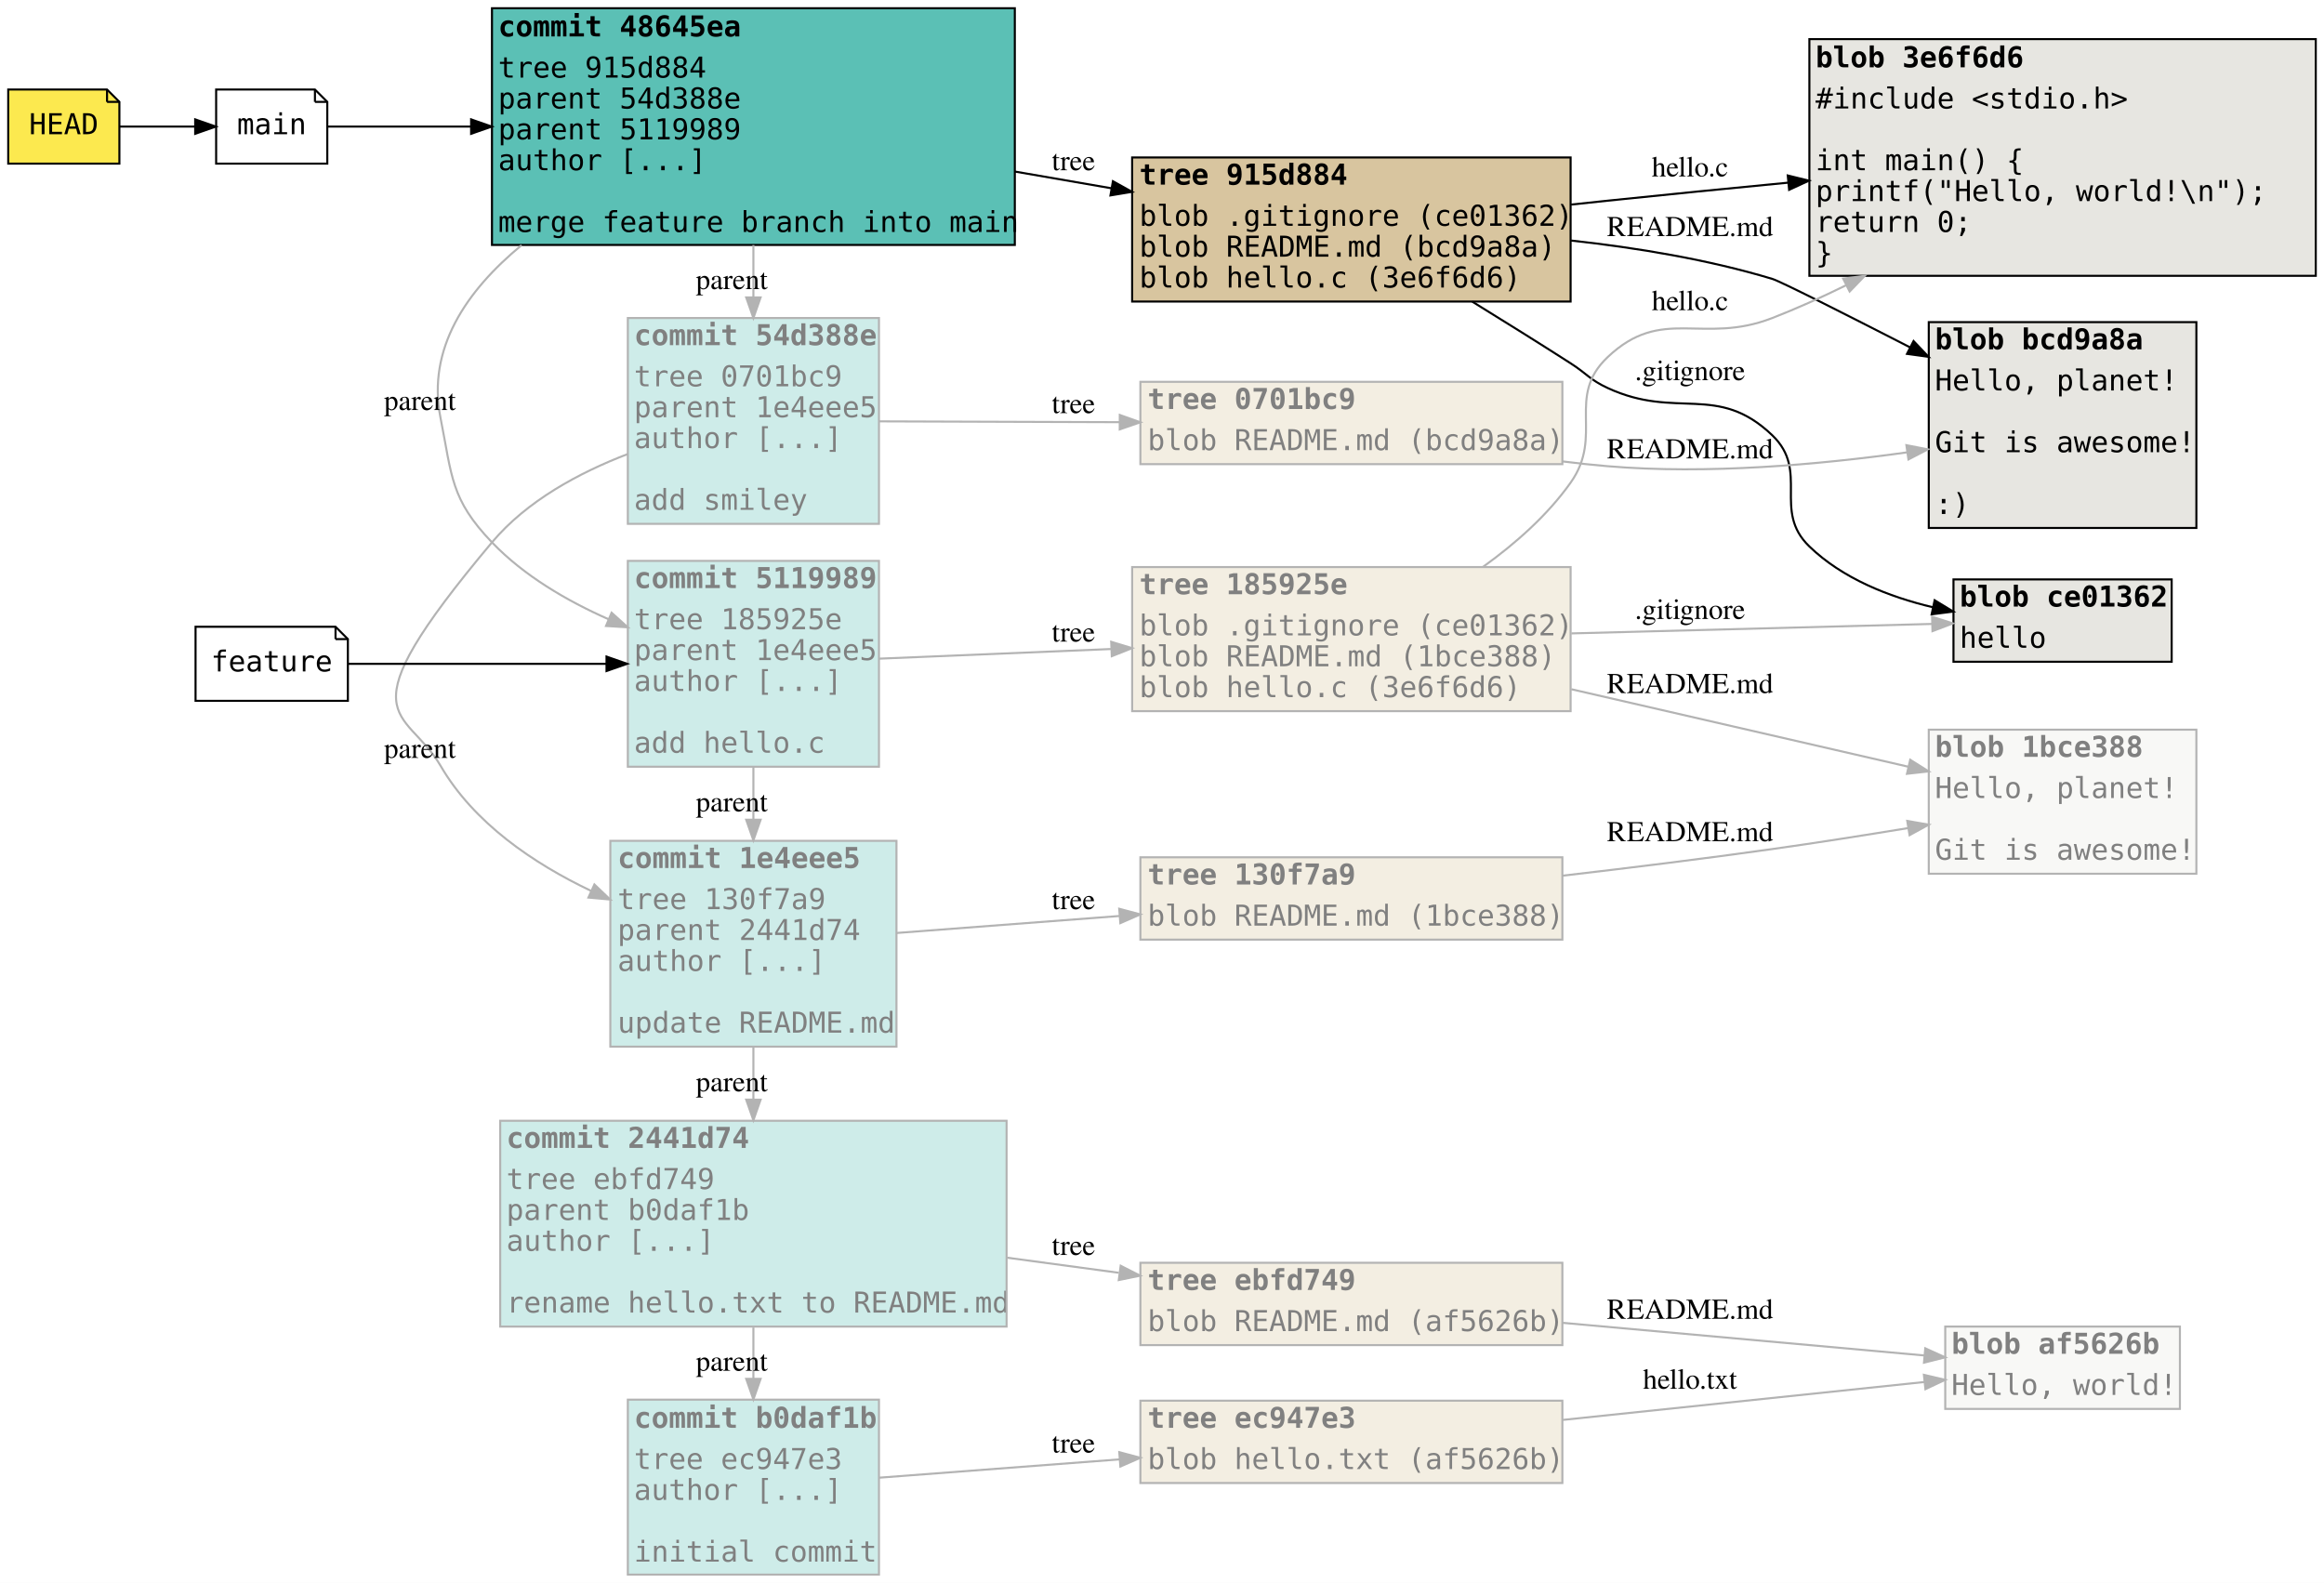
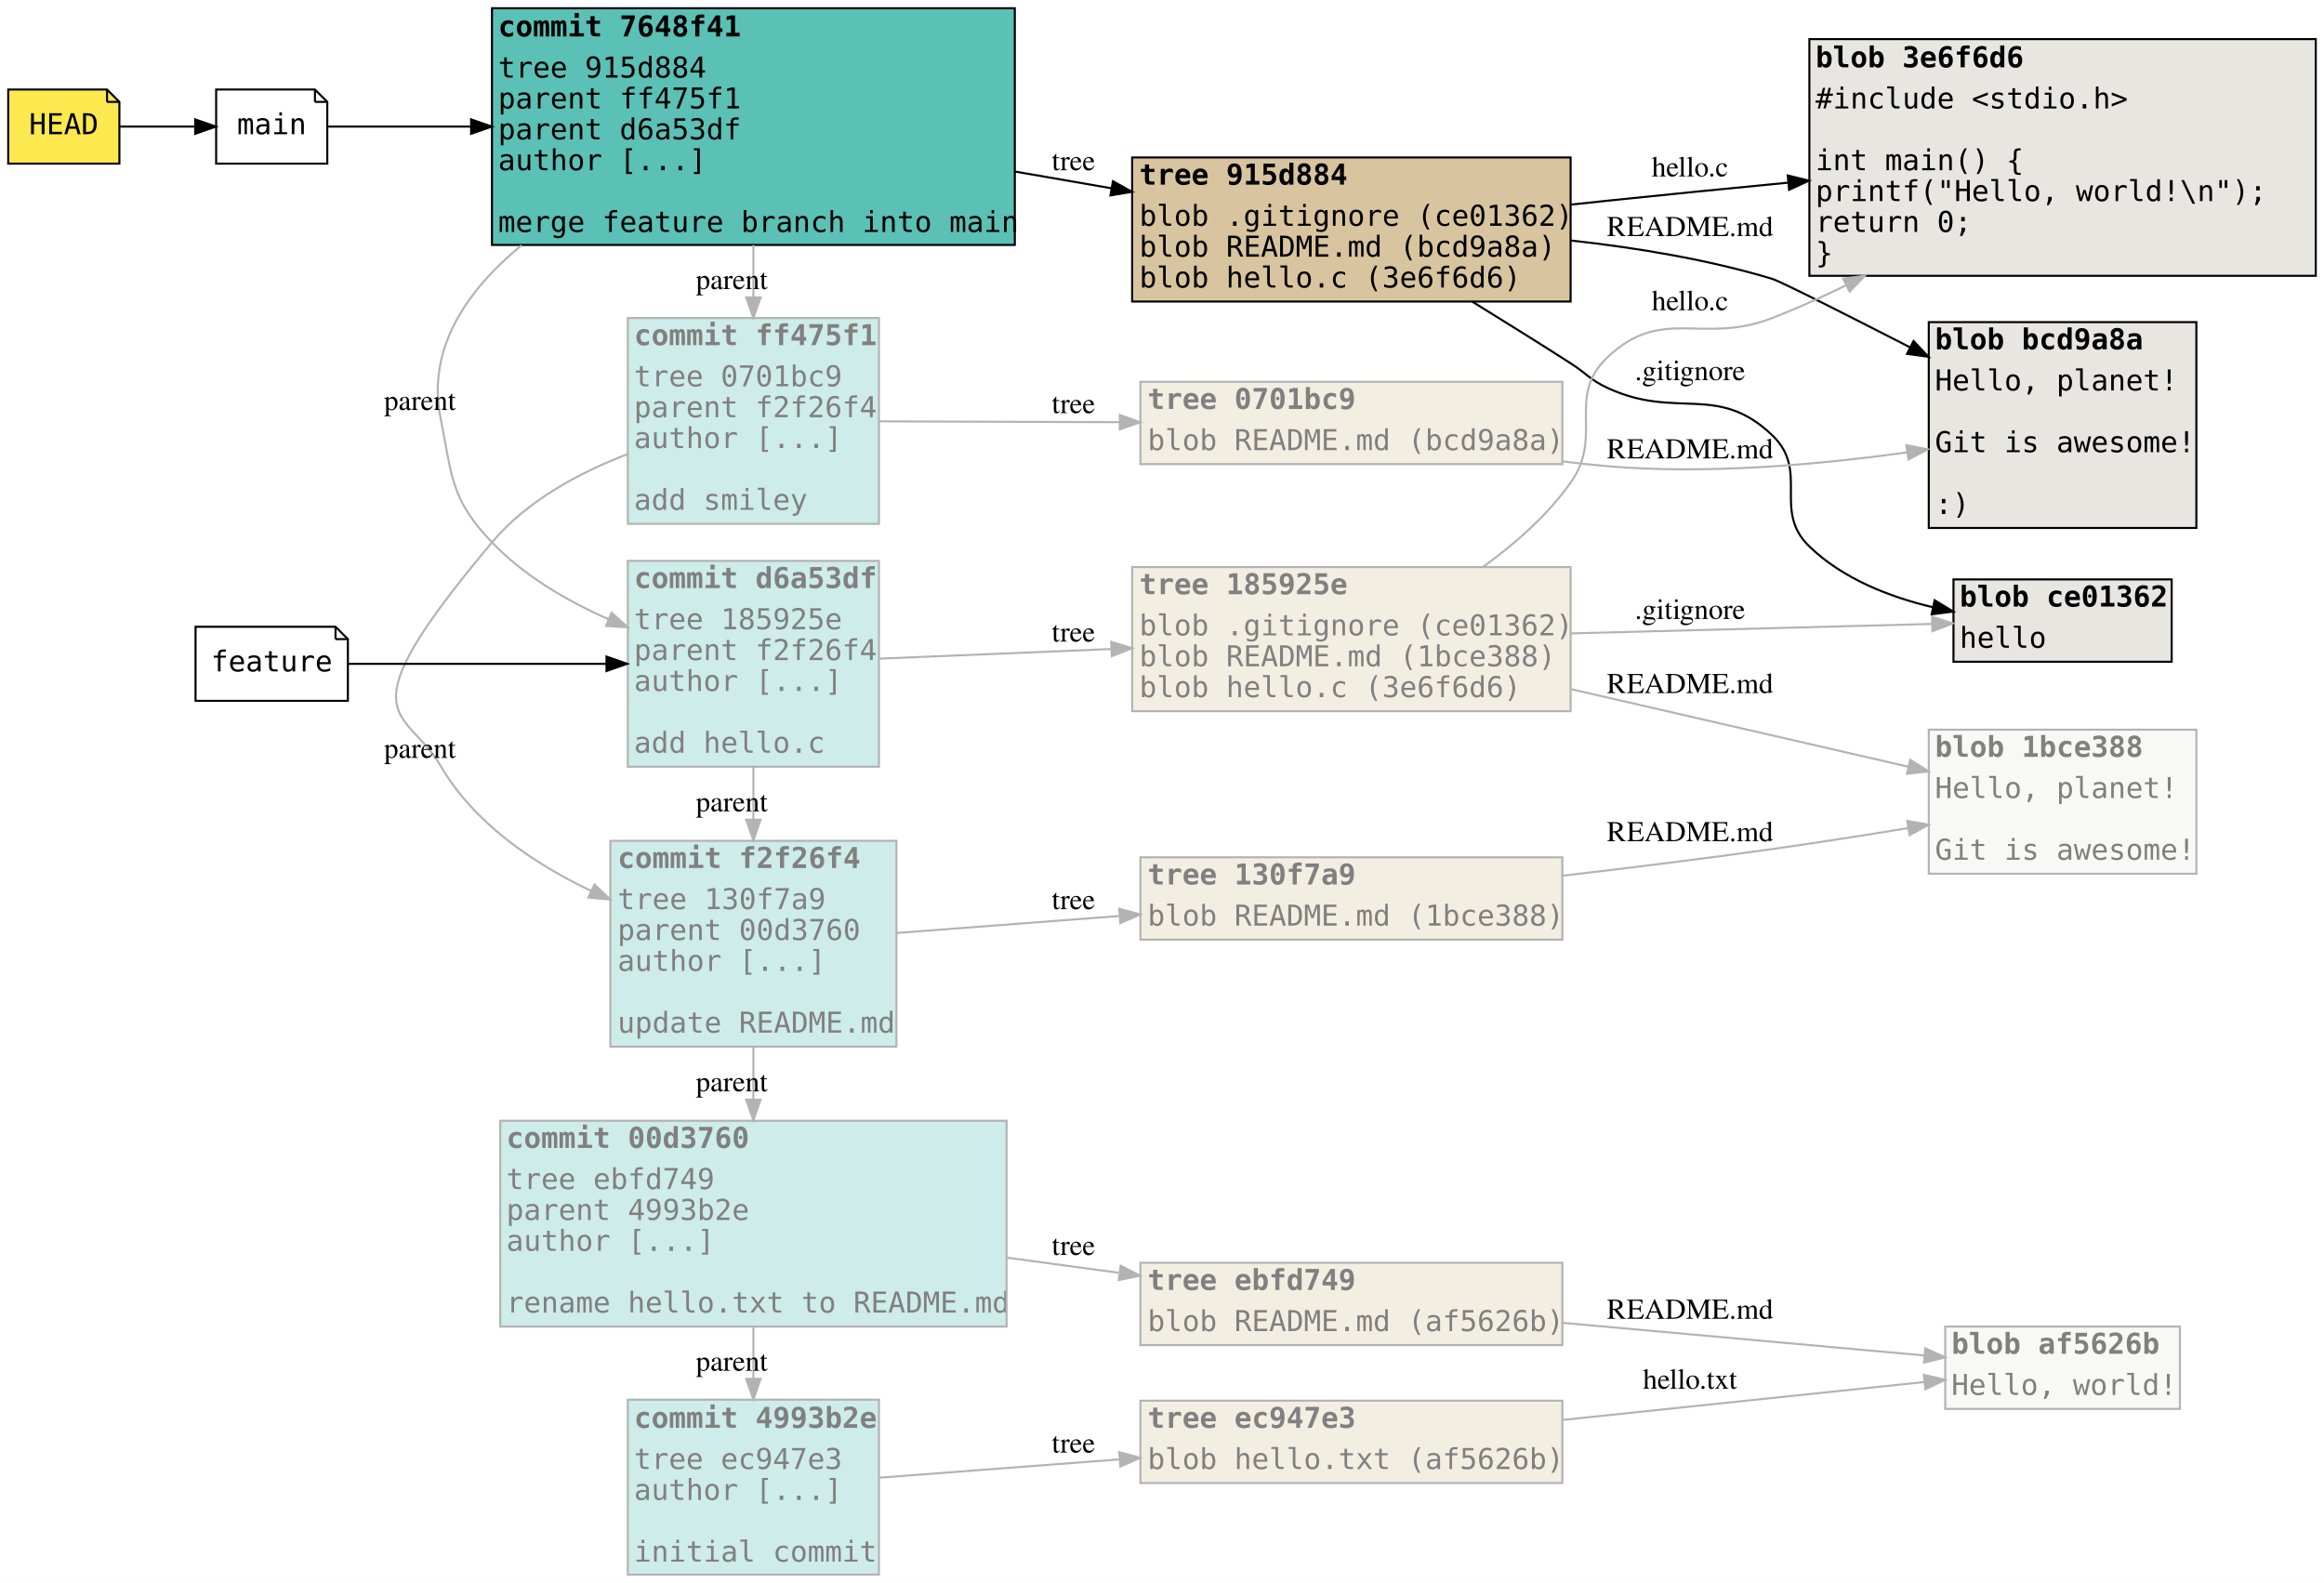
<svg xmlns="http://www.w3.org/2000/svg" width="1129pt" height="769pt" viewBox="0.00 0.00 1129.00 769.00">
  <g id="graph0" class="graph" transform="scale(1 1) rotate(0) translate(4 765)">
    <polygon fill="white" stroke="transparent" points="-4,4 -4,-765 1125,-765 1125,4 -4,4" />
    <g id="node1" class="node">
      <polygon fill="#5bc0b5" stroke="transparent" points="235,-646 235,-761 489,-761 489,-646 235,-646" />
-       <text text-anchor="start" x="238" y="-747.3" font-family="monospace" font-weight="bold" font-size="14.00" fill="#000000">commit 48645ea</text>
+       <text text-anchor="start" x="238" y="-747.3" font-family="monospace" font-weight="bold" font-size="14.00" fill="#000000">commit 7648f41</text>
      <text text-anchor="start" x="238" y="-727.3" font-family="monospace" font-size="14.00" fill="#000000">tree 915d884                  </text>
-       <text text-anchor="start" x="238" y="-712.3" font-family="monospace" font-size="14.00" fill="#000000">parent 54d388e                </text>
-       <text text-anchor="start" x="238" y="-697.3" font-family="monospace" font-size="14.00" fill="#000000">parent 5119989                </text>
+       <text text-anchor="start" x="238" y="-712.3" font-family="monospace" font-size="14.00" fill="#000000">parent ff475f1                </text>
+       <text text-anchor="start" x="238" y="-697.3" font-family="monospace" font-size="14.00" fill="#000000">parent d6a53df                </text>
      <text text-anchor="start" x="238" y="-682.3" font-family="monospace" font-size="14.00" fill="#000000">author [...]                  </text>
      <text text-anchor="start" x="238" y="-667.3" font-family="monospace" font-size="14.00" fill="#000000">                              </text>
      <text text-anchor="start" x="238" y="-652.3" font-family="monospace" font-size="14.00" fill="#000000">merge feature branch into main</text>
      <polygon fill="none" stroke="#000000" points="235,-646 235,-761 489,-761 489,-646 235,-646" />
    </g>
    <g id="node2" class="node">
      <polygon fill="#d8c59f" stroke="transparent" points="546,-618.5 546,-688.5 759,-688.5 759,-618.5 546,-618.5" />
      <text text-anchor="start" x="549.5" y="-675.3" font-family="monospace" font-weight="bold" font-size="14.00" fill="#000000">tree 915d884</text>
      <text text-anchor="start" x="549.5" y="-655.3" font-family="monospace" font-size="14.00" fill="#000000">blob .gitignore (ce01362)</text>
      <text text-anchor="start" x="549.5" y="-640.3" font-family="monospace" font-size="14.00" fill="#000000">blob README.md (bcd9a8a) </text>
      <text text-anchor="start" x="549.5" y="-625.3" font-family="monospace" font-size="14.00" fill="#000000">blob hello.c (3e6f6d6)   </text>
      <polygon fill="none" stroke="#000000" points="546,-618.5 546,-688.5 759,-688.5 759,-618.5 546,-618.5" />
    </g>
    <g id="edge1" class="edge">
      <path fill="none" stroke="#000000" d="M489.12,-681.64C504.67,-678.95 520.5,-676.2 535.88,-673.54" />
      <polygon fill="#000000" stroke="#000000" points="536.66,-676.96 545.92,-671.8 535.46,-670.06 536.66,-676.96" />
      <text text-anchor="middle" x="517.5" y="-682.3" font-family="Times,serif" font-size="14.00">tree</text>
    </g>
    <g id="node3" class="node">
      <polygon fill="#ceece9" stroke="transparent" points="301,-510.5 301,-610.5 423,-610.5 423,-510.5 301,-510.5" />
-       <text text-anchor="start" x="304" y="-597.3" font-family="monospace" font-weight="bold" font-size="14.00" fill="#808080">commit 54d388e</text>
+       <text text-anchor="start" x="304" y="-597.3" font-family="monospace" font-weight="bold" font-size="14.00" fill="#808080">commit ff475f1</text>
      <text text-anchor="start" x="304" y="-577.3" font-family="monospace" font-size="14.00" fill="#808080">tree 0701bc9  </text>
-       <text text-anchor="start" x="304" y="-562.3" font-family="monospace" font-size="14.00" fill="#808080">parent 1e4eee5</text>
+       <text text-anchor="start" x="304" y="-562.3" font-family="monospace" font-size="14.00" fill="#808080">parent f2f26f4</text>
      <text text-anchor="start" x="304" y="-547.3" font-family="monospace" font-size="14.00" fill="#808080">author [...]  </text>
      <text text-anchor="start" x="304" y="-532.3" font-family="monospace" font-size="14.00" fill="#808080">              </text>
      <text text-anchor="start" x="304" y="-517.3" font-family="monospace" font-size="14.00" fill="#808080">add smiley    </text>
      <polygon fill="none" stroke="#b3b3b3" points="301,-510.5 301,-610.5 423,-610.5 423,-510.5 301,-510.5" />
    </g>
    <g id="edge2" class="edge">
      <path fill="none" stroke="#b3b3b3" d="M362,-645.92C362,-637.59 362,-628.99 362,-620.6" />
      <polygon fill="#b3b3b3" stroke="#b3b3b3" points="365.5,-620.51 362,-610.51 358.5,-620.51 365.5,-620.51" />
      <text text-anchor="middle" x="351.5" y="-624.55" font-family="Times,serif" font-size="14.00">parent</text>
    </g>
    <g id="node4" class="node">
      <polygon fill="#ceece9" stroke="transparent" points="301,-392.5 301,-492.5 423,-492.5 423,-392.5 301,-392.5" />
-       <text text-anchor="start" x="304" y="-479.3" font-family="monospace" font-weight="bold" font-size="14.00" fill="#808080">commit 5119989</text>
+       <text text-anchor="start" x="304" y="-479.3" font-family="monospace" font-weight="bold" font-size="14.00" fill="#808080">commit d6a53df</text>
      <text text-anchor="start" x="304" y="-459.3" font-family="monospace" font-size="14.00" fill="#808080">tree 185925e  </text>
-       <text text-anchor="start" x="304" y="-444.3" font-family="monospace" font-size="14.00" fill="#808080">parent 1e4eee5</text>
+       <text text-anchor="start" x="304" y="-444.3" font-family="monospace" font-size="14.00" fill="#808080">parent f2f26f4</text>
      <text text-anchor="start" x="304" y="-429.3" font-family="monospace" font-size="14.00" fill="#808080">author [...]  </text>
      <text text-anchor="start" x="304" y="-414.3" font-family="monospace" font-size="14.00" fill="#808080">              </text>
      <text text-anchor="start" x="304" y="-399.3" font-family="monospace" font-size="14.00" fill="#808080">add hello.c   </text>
      <polygon fill="none" stroke="#b3b3b3" points="301,-392.5 301,-492.5 423,-492.5 423,-392.5 301,-392.5" />
    </g>
    <g id="edge3" class="edge">
      <path fill="none" stroke="#b3b3b3" d="M249.35,-645.86C222.55,-623.74 203.33,-595.6 210,-562 215.66,-533.46 214.87,-522.51 235,-501.5 250.53,-485.29 271.39,-473.09 291.7,-464.13" />
      <polygon fill="#b3b3b3" stroke="#b3b3b3" points="293.11,-467.33 300.98,-460.23 290.4,-460.88 293.11,-467.33" />
      <text text-anchor="middle" x="200" y="-565.8" font-family="Times,serif" font-size="14.00">parent</text>
    </g>
    <g id="node5" class="node">
      <polygon fill="#e7e6e1" stroke="transparent" points="945,-443.5 945,-483.5 1051,-483.5 1051,-443.5 945,-443.5" />
      <text text-anchor="start" x="948" y="-470.3" font-family="monospace" font-weight="bold" font-size="14.00" fill="#000000">blob ce01362</text>
      <text text-anchor="start" x="948" y="-450.3" font-family="monospace" font-size="14.00" fill="#000000">hello</text>
      <polygon fill="none" stroke="#000000" points="945,-443.5 945,-483.5 1051,-483.5 1051,-443.5 945,-443.5" />
    </g>
    <g id="edge4" class="edge">
      <path fill="none" stroke="#000000" d="M711.23,-618.45C726.8,-608.85 743.61,-598.37 759,-588.5 767.09,-583.31 768.28,-580.54 777,-576.5 810.57,-560.94 830.3,-579.11 857,-553.5 875.26,-535.99 856.8,-517.07 875,-499.5 891.11,-483.94 913.61,-475.06 934.9,-470" />
      <polygon fill="#000000" stroke="#000000" points="935.85,-473.38 944.9,-467.88 934.39,-466.54 935.85,-473.38" />
      <text text-anchor="middle" x="817" y="-580.3" font-family="Times,serif" font-size="14.00">.gitignore</text>
    </g>
    <g id="node6" class="node">
      <polygon fill="#e7e6e1" stroke="transparent" points="933,-508.5 933,-608.5 1063,-608.5 1063,-508.5 933,-508.5" />
      <text text-anchor="start" x="936" y="-595.3" font-family="monospace" font-weight="bold" font-size="14.00" fill="#000000">blob bcd9a8a</text>
      <text text-anchor="start" x="936" y="-575.3" font-family="monospace" font-size="14.00" fill="#000000">Hello, planet! </text>
      <text text-anchor="start" x="936" y="-560.3" font-family="monospace" font-size="14.00" fill="#000000">               </text>
      <text text-anchor="start" x="936" y="-545.3" font-family="monospace" font-size="14.00" fill="#000000">Git is awesome!</text>
      <text text-anchor="start" x="936" y="-530.3" font-family="monospace" font-size="14.00" fill="#000000">               </text>
      <text text-anchor="start" x="936" y="-515.3" font-family="monospace" font-size="14.00" fill="#000000">:)             </text>
      <polygon fill="none" stroke="#000000" points="933,-508.5 933,-608.5 1063,-608.5 1063,-508.5 933,-508.5" />
    </g>
    <g id="edge5" class="edge">
      <path fill="none" stroke="#000000" d="M759.26,-648.14C791.15,-644.63 825.93,-638.89 857,-629.5 860.92,-628.32 892.02,-612.59 923.92,-596.24" />
      <polygon fill="#000000" stroke="#000000" points="925.61,-599.31 932.91,-591.63 922.42,-593.08 925.61,-599.31" />
      <text text-anchor="middle" x="817" y="-650.3" font-family="Times,serif" font-size="14.00">README.md</text>
    </g>
    <g id="node7" class="node">
      <polygon fill="#e7e6e1" stroke="transparent" points="875,-631 875,-746 1121,-746 1121,-631 875,-631" />
      <text text-anchor="start" x="878" y="-732.3" font-family="monospace" font-weight="bold" font-size="14.00" fill="#000000">blob 3e6f6d6</text>
      <text text-anchor="start" x="878" y="-712.3" font-family="monospace" font-size="14.00" fill="#000000">#include &lt;stdio.h&gt;           </text>
      <text text-anchor="start" x="878" y="-697.3" font-family="monospace" font-size="14.00" fill="#000000">                             </text>
      <text text-anchor="start" x="878" y="-682.3" font-family="monospace" font-size="14.00" fill="#000000">int main() {                 </text>
      <text text-anchor="start" x="878" y="-667.3" font-family="monospace" font-size="14.00" fill="#000000">   printf("Hello, world!\n");</text>
      <text text-anchor="start" x="878" y="-652.3" font-family="monospace" font-size="14.00" fill="#000000">   return 0;                 </text>
      <text text-anchor="start" x="878" y="-637.3" font-family="monospace" font-size="14.00" fill="#000000">}                            </text>
      <polygon fill="none" stroke="#000000" points="875,-631 875,-746 1121,-746 1121,-631 875,-631" />
    </g>
    <g id="edge6" class="edge">
      <path fill="none" stroke="#000000" d="M759.26,-665.61C765.26,-666.26 771.21,-666.9 777,-667.5 805.33,-670.46 835.74,-673.47 864.63,-676.25" />
      <polygon fill="#000000" stroke="#000000" points="864.49,-679.75 874.78,-677.22 865.16,-672.78 864.49,-679.75" />
      <text text-anchor="middle" x="817" y="-679.3" font-family="Times,serif" font-size="14.00">hello.c</text>
    </g>
    <g id="node8" class="node">
      <polygon fill="#f3eee2" stroke="transparent" points="550,-539.5 550,-579.5 755,-579.5 755,-539.5 550,-539.5" />
      <text text-anchor="start" x="553.5" y="-566.3" font-family="monospace" font-weight="bold" font-size="14.00" fill="#808080">tree 0701bc9</text>
      <text text-anchor="start" x="553.5" y="-546.3" font-family="monospace" font-size="14.00" fill="#808080">blob README.md (bcd9a8a)</text>
      <polygon fill="none" stroke="#b3b3b3" points="550,-539.5 550,-579.5 755,-579.5 755,-539.5 550,-539.5" />
    </g>
    <g id="edge7" class="edge">
      <path fill="none" stroke="#b3b3b3" d="M423.13,-560.29C456.92,-560.17 500.19,-560.02 539.96,-559.89" />
      <polygon fill="#b3b3b3" stroke="#b3b3b3" points="540,-563.39 549.98,-559.85 539.97,-556.39 540,-563.39" />
      <text text-anchor="middle" x="517.5" y="-564.3" font-family="Times,serif" font-size="14.00">tree</text>
    </g>
    <g id="node9" class="node">
      <polygon fill="#ceece9" stroke="transparent" points="292.5,-256.5 292.5,-356.5 431.5,-356.5 431.5,-256.5 292.5,-256.5" />
-       <text text-anchor="start" x="296" y="-343.3" font-family="monospace" font-weight="bold" font-size="14.00" fill="#808080">commit 1e4eee5</text>
+       <text text-anchor="start" x="296" y="-343.3" font-family="monospace" font-weight="bold" font-size="14.00" fill="#808080">commit f2f26f4</text>
      <text text-anchor="start" x="296" y="-323.3" font-family="monospace" font-size="14.00" fill="#808080">tree 130f7a9    </text>
-       <text text-anchor="start" x="296" y="-308.3" font-family="monospace" font-size="14.00" fill="#808080">parent 2441d74  </text>
+       <text text-anchor="start" x="296" y="-308.3" font-family="monospace" font-size="14.00" fill="#808080">parent 00d3760  </text>
      <text text-anchor="start" x="296" y="-293.3" font-family="monospace" font-size="14.00" fill="#808080">author [...]    </text>
      <text text-anchor="start" x="296" y="-278.3" font-family="monospace" font-size="14.00" fill="#808080">                </text>
      <text text-anchor="start" x="296" y="-263.3" font-family="monospace" font-size="14.00" fill="#808080">update README.md</text>
      <polygon fill="none" stroke="#b3b3b3" points="292.5,-256.5 292.5,-356.5 431.5,-356.5 431.5,-256.5 292.5,-256.5" />
    </g>
    <g id="edge8" class="edge">
      <path fill="none" stroke="#b3b3b3" d="M301,-544.43C277.36,-535.37 251.96,-521.7 235,-501.5 161.06,-413.46 193.11,-422.05 210,-393 226.18,-365.17 255.03,-345.56 283.28,-332.12" />
      <polygon fill="#b3b3b3" stroke="#b3b3b3" points="284.76,-335.3 292.42,-327.98 281.86,-328.93 284.76,-335.3" />
      <text text-anchor="middle" x="200" y="-396.8" font-family="Times,serif" font-size="14.00">parent</text>
    </g>
    <g id="edge10" class="edge">
      <path fill="none" stroke="#b3b3b3" d="M362,-392.45C362,-384.17 362,-375.51 362,-367.01" />
      <polygon fill="#b3b3b3" stroke="#b3b3b3" points="365.5,-366.75 362,-356.75 358.5,-366.76 365.5,-366.75" />
      <text text-anchor="middle" x="351.5" y="-370.8" font-family="Times,serif" font-size="14.00">parent</text>
    </g>
    <g id="node10" class="node">
      <polygon fill="#f3eee2" stroke="transparent" points="546,-419.5 546,-489.5 759,-489.5 759,-419.5 546,-419.5" />
      <text text-anchor="start" x="549.5" y="-476.3" font-family="monospace" font-weight="bold" font-size="14.00" fill="#808080">tree 185925e</text>
      <text text-anchor="start" x="549.5" y="-456.3" font-family="monospace" font-size="14.00" fill="#808080">blob .gitignore (ce01362)</text>
      <text text-anchor="start" x="549.5" y="-441.3" font-family="monospace" font-size="14.00" fill="#808080">blob README.md (1bce388) </text>
      <text text-anchor="start" x="549.5" y="-426.3" font-family="monospace" font-size="14.00" fill="#808080">blob hello.c (3e6f6d6)   </text>
      <polygon fill="none" stroke="#b3b3b3" points="546,-419.5 546,-489.5 759,-489.5 759,-419.5 546,-419.5" />
    </g>
    <g id="edge9" class="edge">
      <path fill="none" stroke="#b3b3b3" d="M423.13,-445C455.72,-446.36 497.12,-448.08 535.69,-449.68" />
      <polygon fill="#b3b3b3" stroke="#b3b3b3" points="535.82,-453.19 545.96,-450.11 536.11,-446.2 535.82,-453.19" />
      <text text-anchor="middle" x="517.5" y="-453.3" font-family="Times,serif" font-size="14.00">tree</text>
    </g>
    <g id="edge11" class="edge">
      <path fill="none" stroke="#b3b3b3" d="M755.09,-540.83C762.49,-539.9 769.85,-539.1 777,-538.5 825.47,-534.41 879.91,-539.28 922.51,-545.24" />
      <polygon fill="#b3b3b3" stroke="#b3b3b3" points="922.12,-548.72 932.52,-546.69 923.13,-541.79 922.12,-548.72" />
      <text text-anchor="middle" x="817" y="-542.3" font-family="Times,serif" font-size="14.00">README.md</text>
    </g>
    <g id="node11" class="node">
      <polygon fill="#f3eee2" stroke="transparent" points="550,-308.5 550,-348.5 755,-348.5 755,-308.5 550,-308.5" />
      <text text-anchor="start" x="553.5" y="-335.3" font-family="monospace" font-weight="bold" font-size="14.00" fill="#808080">tree 130f7a9</text>
      <text text-anchor="start" x="553.5" y="-315.3" font-family="monospace" font-size="14.00" fill="#808080">blob README.md (1bce388)</text>
      <polygon fill="none" stroke="#b3b3b3" points="550,-308.5 550,-348.5 755,-348.5 755,-308.5 550,-308.5" />
    </g>
    <g id="edge12" class="edge">
      <path fill="none" stroke="#b3b3b3" d="M431.74,-311.74C464.03,-314.2 503.36,-317.2 539.78,-319.98" />
      <polygon fill="#b3b3b3" stroke="#b3b3b3" points="539.72,-323.49 549.96,-320.76 540.26,-316.51 539.72,-323.49" />
      <text text-anchor="middle" x="517.5" y="-323.3" font-family="Times,serif" font-size="14.00">tree</text>
    </g>
    <g id="node12" class="node">
      <polygon fill="#ceece9" stroke="transparent" points="239,-120.5 239,-220.5 485,-220.5 485,-120.5 239,-120.5" />
-       <text text-anchor="start" x="242" y="-207.3" font-family="monospace" font-weight="bold" font-size="14.00" fill="#808080">commit 2441d74</text>
+       <text text-anchor="start" x="242" y="-207.3" font-family="monospace" font-weight="bold" font-size="14.00" fill="#808080">commit 00d3760</text>
      <text text-anchor="start" x="242" y="-187.3" font-family="monospace" font-size="14.00" fill="#808080">tree ebfd749                 </text>
-       <text text-anchor="start" x="242" y="-172.3" font-family="monospace" font-size="14.00" fill="#808080">parent b0daf1b               </text>
+       <text text-anchor="start" x="242" y="-172.3" font-family="monospace" font-size="14.00" fill="#808080">parent 4993b2e               </text>
      <text text-anchor="start" x="242" y="-157.3" font-family="monospace" font-size="14.00" fill="#808080">author [...]                 </text>
      <text text-anchor="start" x="242" y="-142.3" font-family="monospace" font-size="14.00" fill="#808080">                             </text>
      <text text-anchor="start" x="242" y="-127.3" font-family="monospace" font-size="14.00" fill="#808080">rename hello.txt to README.md</text>
      <polygon fill="none" stroke="#b3b3b3" points="239,-120.5 239,-220.5 485,-220.5 485,-120.5 239,-120.5" />
    </g>
    <g id="edge13" class="edge">
      <path fill="none" stroke="#b3b3b3" d="M362,-256.45C362,-248.17 362,-239.51 362,-231.01" />
      <polygon fill="#b3b3b3" stroke="#b3b3b3" points="365.5,-230.75 362,-220.75 358.5,-230.76 365.5,-230.75" />
      <text text-anchor="middle" x="351.5" y="-234.8" font-family="Times,serif" font-size="14.00">parent</text>
    </g>
    <g id="edge14" class="edge">
      <path fill="none" stroke="#b3b3b3" d="M759.36,-457.27C816.78,-458.78 885.78,-460.59 934.6,-461.87" />
      <polygon fill="#b3b3b3" stroke="#b3b3b3" points="934.61,-465.37 944.7,-462.13 934.8,-458.37 934.61,-465.37" />
      <text text-anchor="middle" x="817" y="-464.3" font-family="Times,serif" font-size="14.00">.gitignore</text>
    </g>
    <g id="edge16" class="edge">
      <path fill="none" stroke="#b3b3b3" d="M716.43,-489.58C732.18,-500.89 747.77,-514.66 759,-530.5 775.35,-553.56 756.48,-572.06 777,-591.5 803.53,-616.64 822.94,-597.26 857,-610.5 868.88,-615.12 881,-620.58 892.88,-626.44" />
      <polygon fill="#b3b3b3" stroke="#b3b3b3" points="891.41,-629.62 901.91,-630.99 894.56,-623.37 891.41,-629.62" />
      <text text-anchor="middle" x="817" y="-614.3" font-family="Times,serif" font-size="14.00">hello.c</text>
    </g>
    <g id="node13" class="node">
      <polygon fill="#f8f8f6" stroke="transparent" points="933,-340.5 933,-410.5 1063,-410.5 1063,-340.5 933,-340.5" />
      <text text-anchor="start" x="936" y="-397.3" font-family="monospace" font-weight="bold" font-size="14.00" fill="#808080">blob 1bce388</text>
      <text text-anchor="start" x="936" y="-377.3" font-family="monospace" font-size="14.00" fill="#808080">Hello, planet! </text>
      <text text-anchor="start" x="936" y="-362.3" font-family="monospace" font-size="14.00" fill="#808080">               </text>
      <text text-anchor="start" x="936" y="-347.3" font-family="monospace" font-size="14.00" fill="#808080">Git is awesome!</text>
      <polygon fill="none" stroke="#b3b3b3" points="933,-340.5 933,-410.5 1063,-410.5 1063,-340.5 933,-340.5" />
    </g>
    <g id="edge15" class="edge">
      <path fill="none" stroke="#b3b3b3" d="M759.36,-430.15C812.37,-417.96 875.24,-403.5 922.99,-392.52" />
      <polygon fill="#b3b3b3" stroke="#b3b3b3" points="923.98,-395.88 932.94,-390.23 922.41,-389.06 923.98,-395.88" />
      <text text-anchor="middle" x="817" y="-428.3" font-family="Times,serif" font-size="14.00">README.md</text>
    </g>
    <g id="edge17" class="edge">
      <path fill="none" stroke="#b3b3b3" d="M755.06,-339.56C787.65,-343.35 823.89,-347.83 857,-352.5 878.48,-355.53 901.74,-359.2 923.03,-362.7" />
      <polygon fill="#b3b3b3" stroke="#b3b3b3" points="922.54,-366.17 932.97,-364.35 923.68,-359.26 922.54,-366.17" />
      <text text-anchor="middle" x="817" y="-356.3" font-family="Times,serif" font-size="14.00">README.md</text>
    </g>
    <g id="node14" class="node">
      <polygon fill="#f3eee2" stroke="transparent" points="550,-111.5 550,-151.5 755,-151.5 755,-111.5 550,-111.5" />
      <text text-anchor="start" x="553.5" y="-138.3" font-family="monospace" font-weight="bold" font-size="14.00" fill="#808080">tree ebfd749</text>
      <text text-anchor="start" x="553.5" y="-118.3" font-family="monospace" font-size="14.00" fill="#808080">blob README.md (af5626b)</text>
      <polygon fill="none" stroke="#b3b3b3" points="550,-111.5 550,-151.5 755,-151.5 755,-111.5 550,-111.5" />
    </g>
    <g id="edge18" class="edge">
      <path fill="none" stroke="#b3b3b3" d="M485.35,-153.96C503.32,-151.53 521.76,-149.04 539.51,-146.64" />
      <polygon fill="#b3b3b3" stroke="#b3b3b3" points="540.43,-150.05 549.87,-145.24 539.5,-143.11 540.43,-150.05" />
      <text text-anchor="middle" x="517.5" y="-155.3" font-family="Times,serif" font-size="14.00">tree</text>
    </g>
    <g id="node15" class="node">
      <polygon fill="#ceece9" stroke="transparent" points="301,0 301,-85 423,-85 423,0 301,0" />
-       <text text-anchor="start" x="304" y="-71.3" font-family="monospace" font-weight="bold" font-size="14.00" fill="#808080">commit b0daf1b</text>
+       <text text-anchor="start" x="304" y="-71.3" font-family="monospace" font-weight="bold" font-size="14.00" fill="#808080">commit 4993b2e</text>
      <text text-anchor="start" x="304" y="-51.3" font-family="monospace" font-size="14.00" fill="#808080">tree ec947e3  </text>
      <text text-anchor="start" x="304" y="-36.3" font-family="monospace" font-size="14.00" fill="#808080">author [...]  </text>
      <text text-anchor="start" x="304" y="-21.3" font-family="monospace" font-size="14.00" fill="#808080">              </text>
      <text text-anchor="start" x="304" y="-6.3" font-family="monospace" font-size="14.00" fill="#808080">initial commit</text>
      <polygon fill="none" stroke="#b3b3b3" points="301,0 301,-85 423,-85 423,0 301,0" />
    </g>
    <g id="edge19" class="edge">
      <path fill="none" stroke="#b3b3b3" d="M362,-120.07C362,-111.94 362,-103.5 362,-95.32" />
      <polygon fill="#b3b3b3" stroke="#b3b3b3" points="365.5,-95.12 362,-85.12 358.5,-95.12 365.5,-95.12" />
      <text text-anchor="middle" x="351.5" y="-99.05" font-family="Times,serif" font-size="14.00">parent</text>
    </g>
    <g id="node16" class="node">
      <polygon fill="#f8f8f6" stroke="transparent" points="941,-80.5 941,-120.5 1055,-120.5 1055,-80.5 941,-80.5" />
      <text text-anchor="start" x="944" y="-107.3" font-family="monospace" font-weight="bold" font-size="14.00" fill="#808080">blob af5626b</text>
      <text text-anchor="start" x="944" y="-87.3" font-family="monospace" font-size="14.00" fill="#808080">Hello, world!</text>
      <polygon fill="none" stroke="#b3b3b3" points="941,-80.5 941,-120.5 1055,-120.5 1055,-80.5 941,-80.5" />
    </g>
    <g id="edge20" class="edge">
      <path fill="none" stroke="#b3b3b3" d="M755.17,-122.32C811.99,-117.2 881.16,-110.95 930.94,-106.46" />
      <polygon fill="#b3b3b3" stroke="#b3b3b3" points="931.3,-109.94 940.95,-105.56 930.67,-102.97 931.3,-109.94" />
      <text text-anchor="middle" x="817" y="-124.3" font-family="Times,serif" font-size="14.00">README.md</text>
    </g>
    <g id="node17" class="node">
      <polygon fill="#f3eee2" stroke="transparent" points="550,-44.5 550,-84.5 755,-84.5 755,-44.5 550,-44.5" />
      <text text-anchor="start" x="553.5" y="-71.3" font-family="monospace" font-weight="bold" font-size="14.00" fill="#808080">tree ec947e3</text>
      <text text-anchor="start" x="553.5" y="-51.3" font-family="monospace" font-size="14.00" fill="#808080">blob hello.txt (af5626b)</text>
      <polygon fill="none" stroke="#b3b3b3" points="550,-44.5 550,-84.5 755,-84.5 755,-44.5 550,-44.5" />
    </g>
    <g id="edge21" class="edge">
      <path fill="none" stroke="#b3b3b3" d="M423.13,-47.09C456.92,-49.66 500.19,-52.96 539.96,-55.99" />
      <polygon fill="#b3b3b3" stroke="#b3b3b3" points="539.75,-59.49 549.98,-56.76 540.28,-52.51 539.75,-59.49" />
      <text text-anchor="middle" x="517.5" y="-59.3" font-family="Times,serif" font-size="14.00">tree</text>
    </g>
    <g id="edge22" class="edge">
      <path fill="none" stroke="#b3b3b3" d="M755.17,-75.16C811.99,-81.11 881.16,-88.36 930.94,-93.58" />
      <polygon fill="#b3b3b3" stroke="#b3b3b3" points="930.64,-97.06 940.95,-94.63 931.37,-90.1 930.64,-97.06" />
      <text text-anchor="middle" x="817" y="-90.3" font-family="Times,serif" font-size="14.00">hello.txt</text>
    </g>
    <g id="node18" class="node">
      <polygon fill="white" stroke="black" points="159,-460.5 91,-460.5 91,-424.5 165,-424.5 165,-454.5 159,-460.5" />
      <polyline fill="none" stroke="black" points="159,-460.5 159,-454.5 " />
      <polyline fill="none" stroke="black" points="165,-454.5 159,-454.5 " />
      <text text-anchor="middle" x="128" y="-438.8" font-family="monospace" font-size="14.00">feature</text>
    </g>
    <g id="edge23" class="edge">
      <path fill="none" stroke="black" d="M165.25,-442.5C198.69,-442.5 249.26,-442.5 290.62,-442.5" />
      <polygon fill="black" stroke="black" points="290.65,-446 300.65,-442.5 290.65,-439 290.65,-446" />
    </g>
    <g id="node19" class="node">
      <polygon fill="white" stroke="black" points="149,-721.5 101,-721.5 101,-685.5 155,-685.5 155,-715.5 149,-721.5" />
      <polyline fill="none" stroke="black" points="149,-721.5 149,-715.5 " />
      <polyline fill="none" stroke="black" points="155,-715.5 149,-715.5 " />
      <text text-anchor="middle" x="128" y="-699.8" font-family="monospace" font-size="14.00">main</text>
    </g>
    <g id="edge24" class="edge">
      <path fill="none" stroke="black" d="M155.16,-703.5C172.97,-703.5 198.07,-703.5 224.63,-703.5" />
      <polygon fill="black" stroke="black" points="224.87,-707 234.87,-703.5 224.87,-700 224.87,-707" />
    </g>
    <g id="node20" class="node">
      <polygon fill="#fce94f" stroke="black" points="48,-721.5 0,-721.5 0,-685.5 54,-685.5 54,-715.5 48,-721.5" />
      <polyline fill="none" stroke="black" points="48,-721.5 48,-715.5 " />
      <polyline fill="none" stroke="black" points="54,-715.5 48,-715.5 " />
      <text text-anchor="middle" x="27" y="-699.8" font-family="monospace" font-size="14.00">HEAD</text>
    </g>
    <g id="edge25" class="edge">
      <path fill="none" stroke="black" d="M54.01,-703.5C65.18,-703.5 78.42,-703.5 90.54,-703.5" />
      <polygon fill="black" stroke="black" points="90.82,-707 100.82,-703.5 90.82,-700 90.82,-707" />
    </g>
  </g>
</svg>
